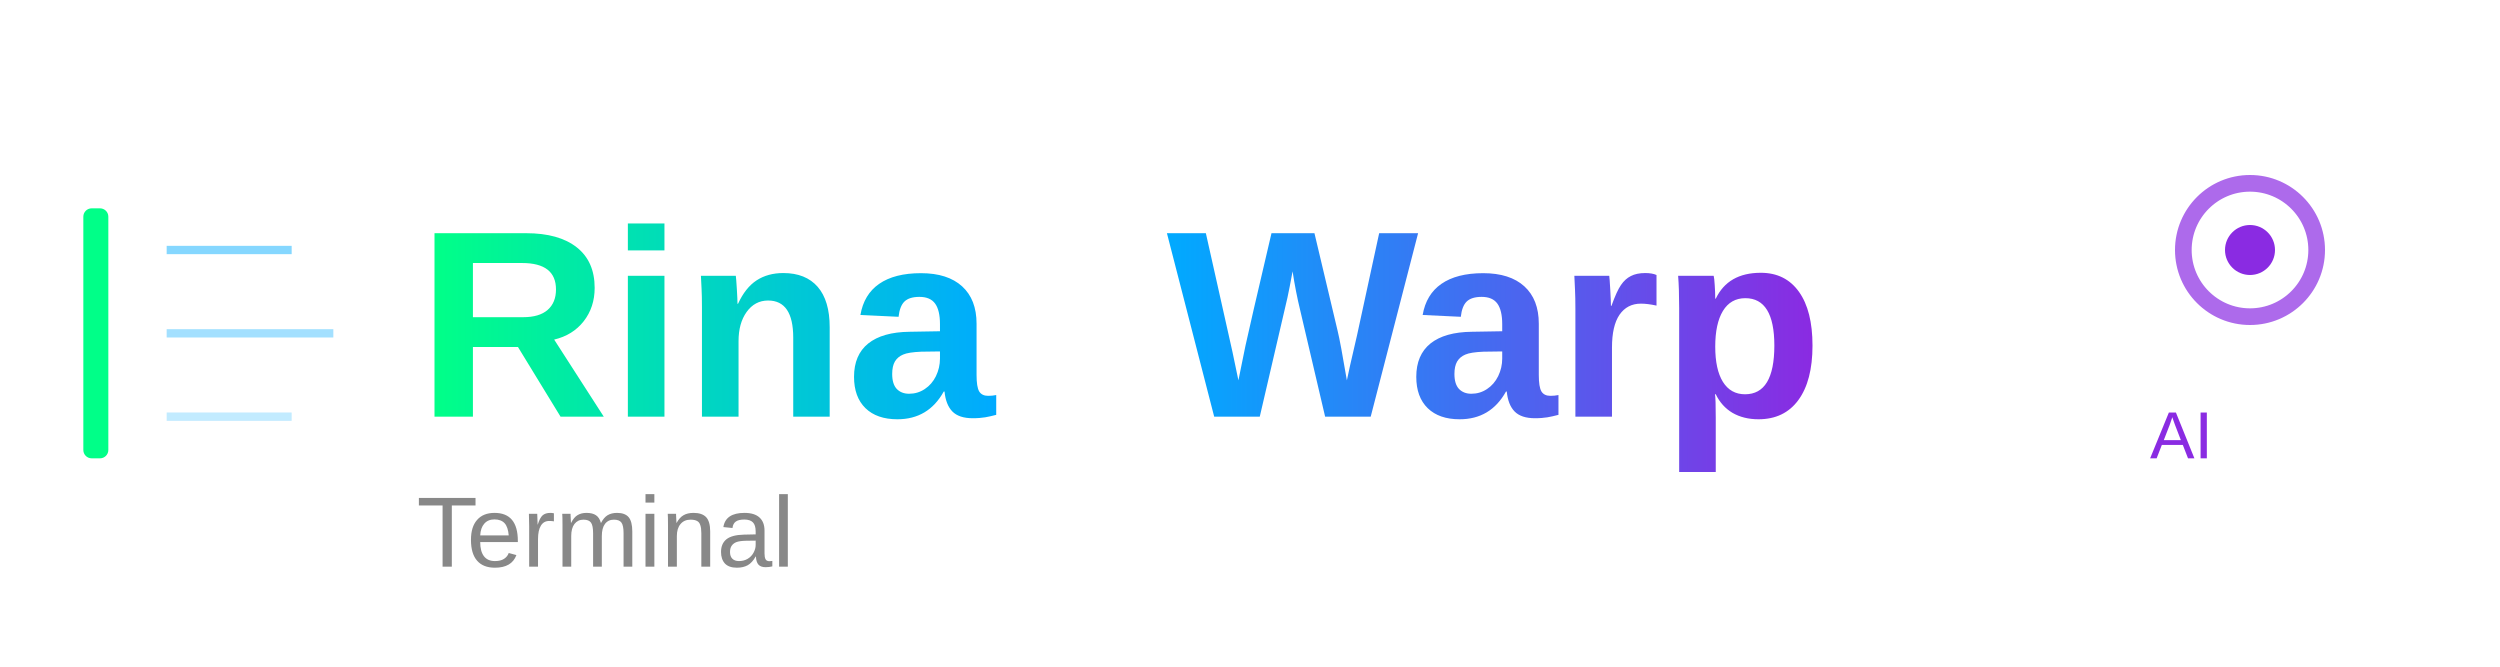
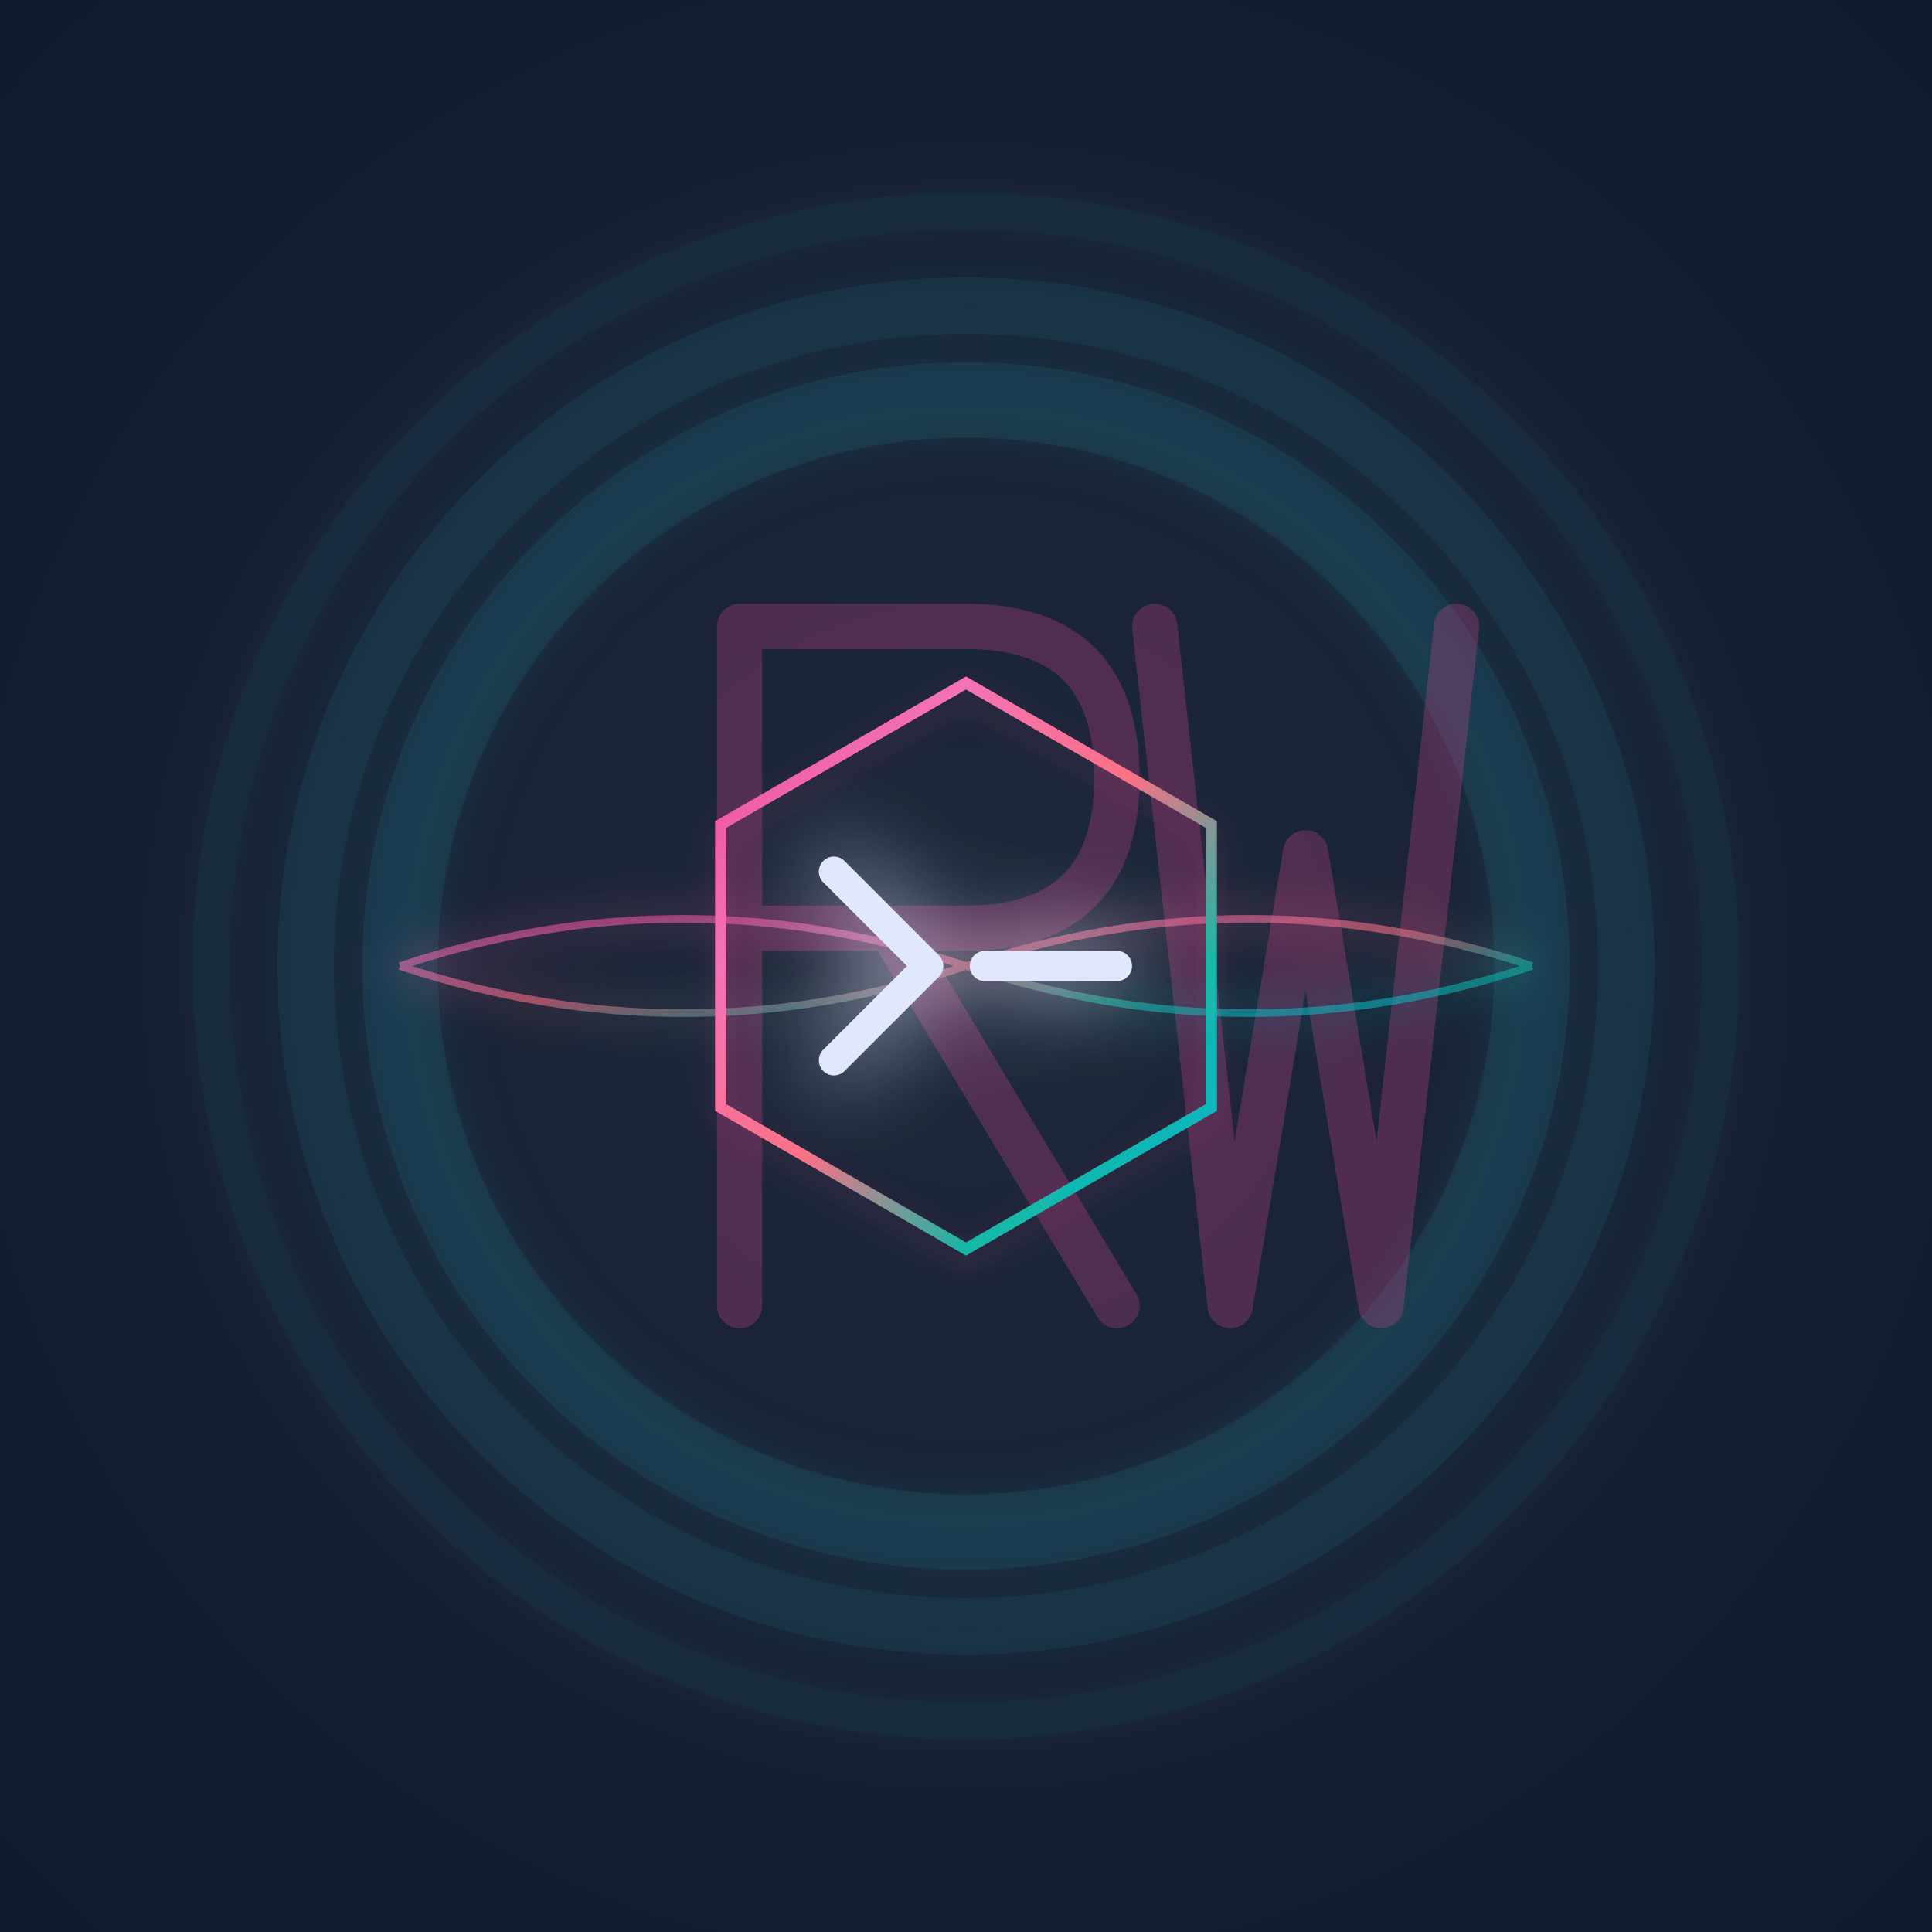
- <svg xmlns="http://www.w3.org/2000/svg" width="300" height="80" viewBox="0 0 300 80">
+ <svg xmlns="http://www.w3.org/2000/svg" width="1024" height="1024" viewBox="0 0 1024 1024">
  <defs>
-     <linearGradient id="rinaGradient" x1="0%" y1="0%" x2="100%" y2="0%">
-       <stop offset="0%" style="stop-color:#00FF88;stop-opacity:1" />
-       <stop offset="100%" style="stop-color:#00AAFF;stop-opacity:1" />
+     <linearGradient id="mainGradient" x1="0%" y1="0%" x2="100%" y2="100%">
+       <stop offset="0%" style="stop-color:#EC4899;stop-opacity:1" />
+       <stop offset="25%" style="stop-color:#F472B6;stop-opacity:1" />
+       <stop offset="50%" style="stop-color:#FB7185;stop-opacity:1" />
+       <stop offset="75%" style="stop-color:#14B8A6;stop-opacity:1" />
+       <stop offset="100%" style="stop-color:#06B6D4;stop-opacity:1" />
    </linearGradient>
-     <linearGradient id="warpGradient" x1="0%" y1="0%" x2="100%" y2="0%">
-       <stop offset="0%" style="stop-color:#00AAFF;stop-opacity:1" />
-       <stop offset="100%" style="stop-color:#8A2BE2;stop-opacity:1" />
-     </linearGradient>
+     <radialGradient id="portal" cx="50%" cy="50%" r="50%">
+       <stop offset="0%" style="stop-color:#F9A8D4;stop-opacity:0.2" />
+       <stop offset="30%" style="stop-color:#FDA4AF;stop-opacity:0.25" />
+       <stop offset="60%" style="stop-color:#5EEAD4;stop-opacity:0.3" />
+       <stop offset="100%" style="stop-color:#22D3EE;stop-opacity:0.4" />
+     </radialGradient>
+     <filter id="glow" x="-50%" y="-50%" width="200%" height="200%">
+       <feGaussianBlur stdDeviation="12" result="coloredBlur" />
+       <feColorMatrix in="coloredBlur" type="matrix" values="1.2 0 0 0 0  0 1.2 0 0 0  0 0 1.8 0 0  0 0 0 1 0" />
+       <feMerge>
+         <feMergeNode in="coloredBlur" />
+         <feMergeNode in="SourceGraphic" />
+       </feMerge>
+     </filter>
+     <filter id="shadow" x="-50%" y="-50%" width="200%" height="200%">
+       <feGaussianBlur in="SourceAlpha" stdDeviation="8" />
+       <feOffset dx="0" dy="6" result="offsetblur" />
+       <feFlood flood-color="#EC4899" flood-opacity="0.2" />
+       <feComposite in2="offsetblur" operator="in" />
+       <feMerge>
+         <feMergeNode />
+         <feMergeNode in="SourceGraphic" />
+       </feMerge>
+     </filter>
+     <radialGradient id="bgGradient" cx="50%" cy="50%" r="80%">
+       <stop offset="0%" style="stop-color:#1E293B;stop-opacity:1" />
+       <stop offset="100%" style="stop-color:#0F172A;stop-opacity:1" />
+     </radialGradient>
  </defs>
-   <rect x="10" y="25" width="3" height="30" fill="#00FF88" rx="1">
-     <animate attributeName="opacity" values="1;0;1" dur="1.5s" repeatCount="indefinite" />
-   </rect>
-   <g opacity="0.6">
-     <line x1="20" y1="30" x2="35" y2="30" stroke="#00AAFF" stroke-width="1" opacity="0.8" />
-     <line x1="20" y1="40" x2="40" y2="40" stroke="#00AAFF" stroke-width="1" opacity="0.6" />
-     <line x1="20" y1="50" x2="35" y2="50" stroke="#00AAFF" stroke-width="1" opacity="0.4" />
+   <rect width="1024" height="1024" fill="url(#bgGradient)" />
+   <g transform="translate(512, 512)">
+     <g opacity="0.6">
+       <circle cx="0" cy="0" r="400" fill="none" stroke="url(#portal)" stroke-width="20" opacity="0.2" filter="url(#glow)" />
+       <circle cx="0" cy="0" r="350" fill="none" stroke="url(#portal)" stroke-width="30" opacity="0.3" filter="url(#glow)" />
+       <circle cx="0" cy="0" r="300" fill="none" stroke="url(#portal)" stroke-width="40" opacity="0.4" filter="url(#glow)" />
+     </g>
+     <g opacity="0.25">
+       <path d="M -120 -180 L -120 180 M -120 -180 L 0 -180 Q 80 -180 80 -100 Q 80 -20 0 -20 L -120 -20 M -40 -20 L 80 180" stroke="#EC4899" stroke-width="24" stroke-linecap="round" stroke-linejoin="round" fill="none" />
+       <path d="M 100 -180 L 140 180 M 140 180 L 180 -60 M 180 -60 L 220 180 M 220 180 L 260 -180" stroke="#EC4899" stroke-width="24" stroke-linecap="round" stroke-linejoin="round" fill="none" />
+     </g>
+     <g filter="url(#glow)" opacity="0.6">
+       <path d="M -300 0 Q -150 -50, 0 0 T 300 0" stroke="url(#mainGradient)" stroke-width="4" fill="none" />
+       <path d="M -300 0 Q -150 50, 0 0 T 300 0" stroke="url(#mainGradient)" stroke-width="4" fill="none" />
+     </g>
+     <polygon points="0,-150 130,-75 130,75 0,150 -130,75 -130,-75" fill="none" stroke="url(#mainGradient)" stroke-width="6" filter="url(#shadow)" />
+     <g transform="scale(2)" filter="url(#glow)">
+       <path d="M -35 -25 L -10 0 L -35 25" stroke="#E0E7FF" stroke-width="8" stroke-linecap="round" stroke-linejoin="round" fill="none" />
+       <line x1="5" y1="0" x2="40" y2="0" stroke="#E0E7FF" stroke-width="8" stroke-linecap="round" />
+     </g>
  </g>
-   <text x="50" y="50" font-family="Arial, sans-serif" font-size="32" font-weight="bold" fill="url(#rinaGradient)">Rina</text>
-   <text x="140" y="50" font-family="Arial, sans-serif" font-size="32" font-weight="bold" fill="url(#warpGradient)">Warp</text>
-   <text x="50" y="68" font-family="Arial, sans-serif" font-size="12" fill="#888888">Terminal</text>
-   <circle cx="270" cy="30" r="8" fill="none" stroke="#8A2BE2" stroke-width="2" opacity="0.7">
-     <animate attributeName="r" values="8;12;8" dur="2s" repeatCount="indefinite" />
-     <animate attributeName="opacity" values="0.7;0.3;0.7" dur="2s" repeatCount="indefinite" />
-   </circle>
-   <circle cx="270" cy="30" r="3" fill="#8A2BE2" />
-   <text x="258" y="55" font-family="Arial, sans-serif" font-size="8" fill="#8A2BE2">AI</text>
</svg>
